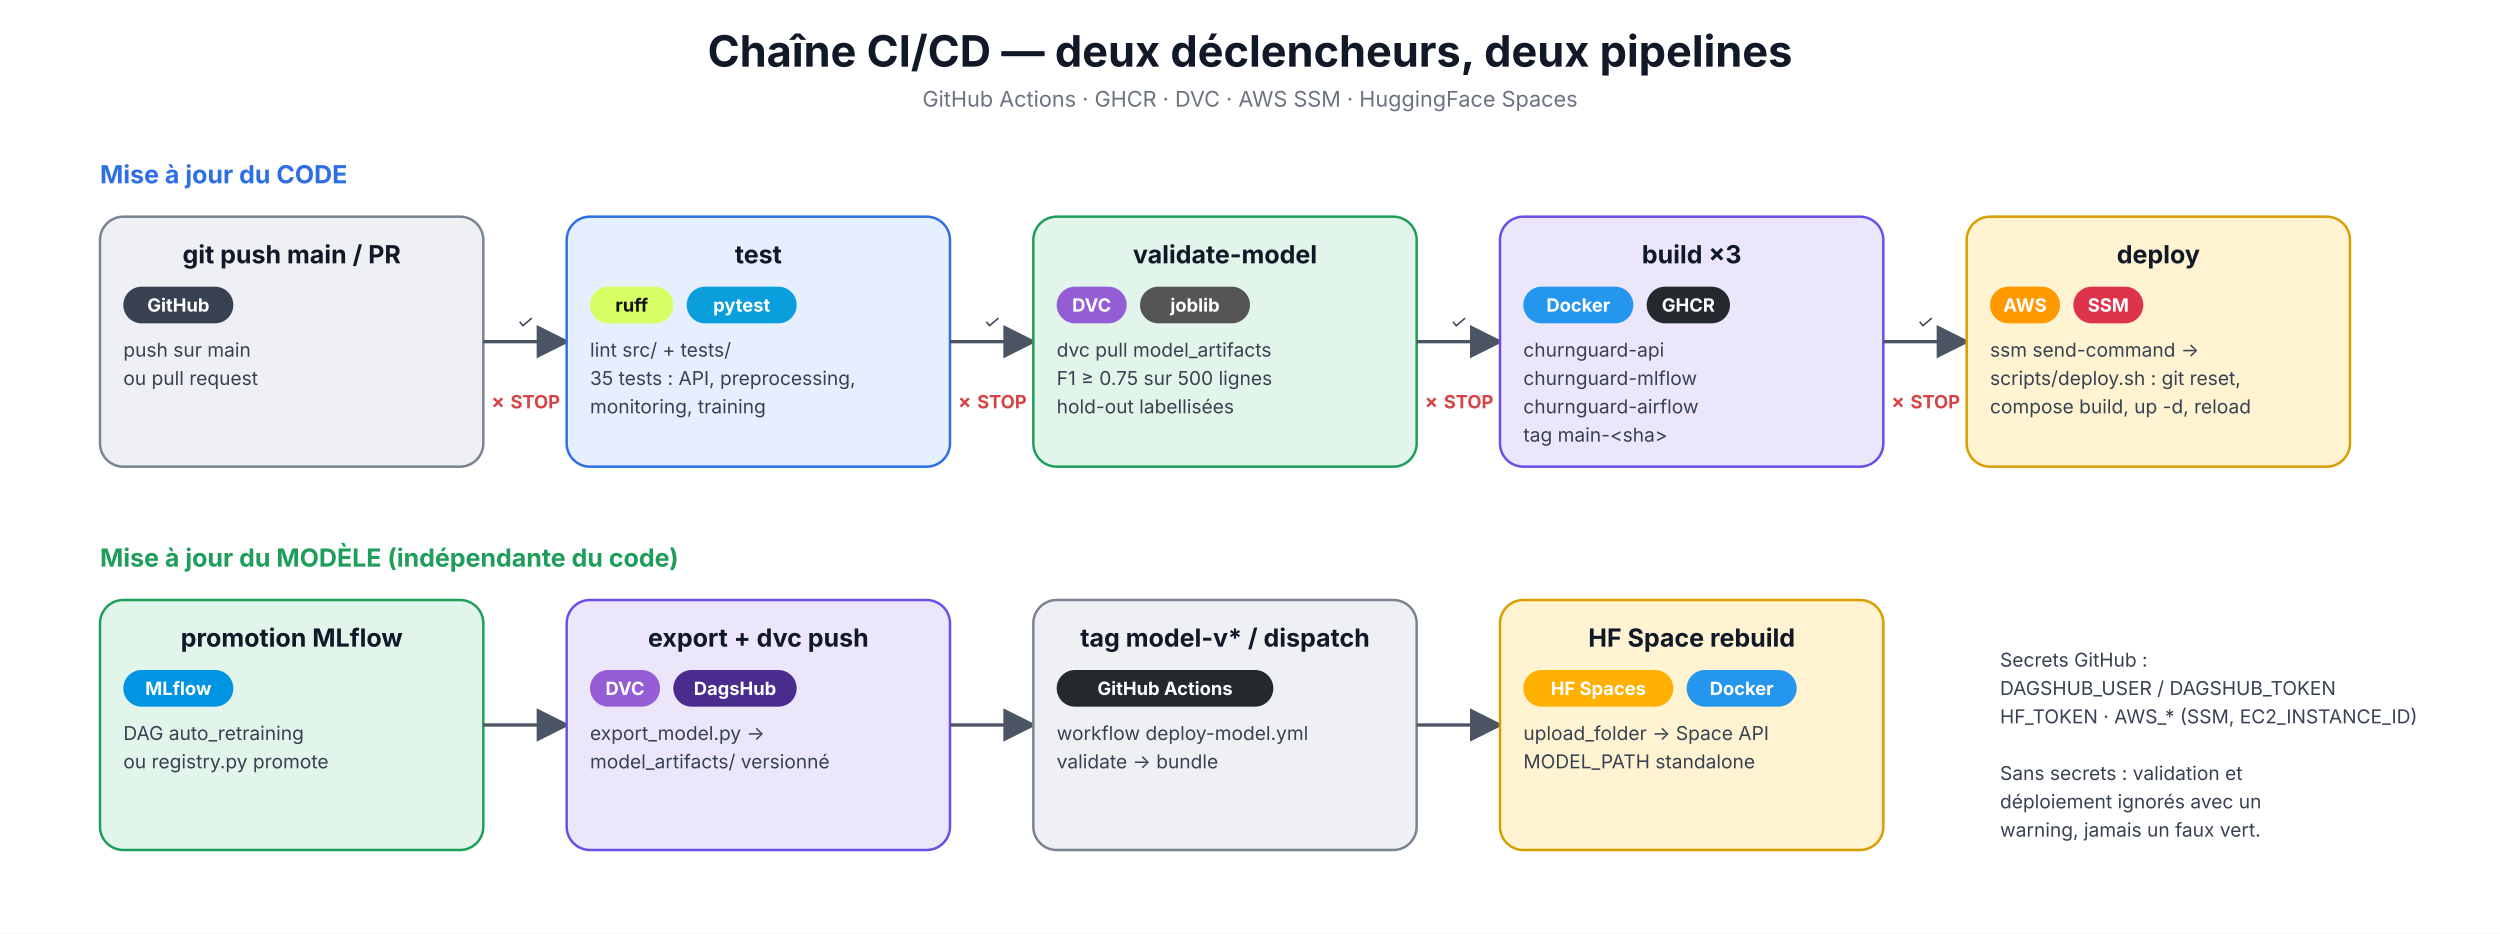
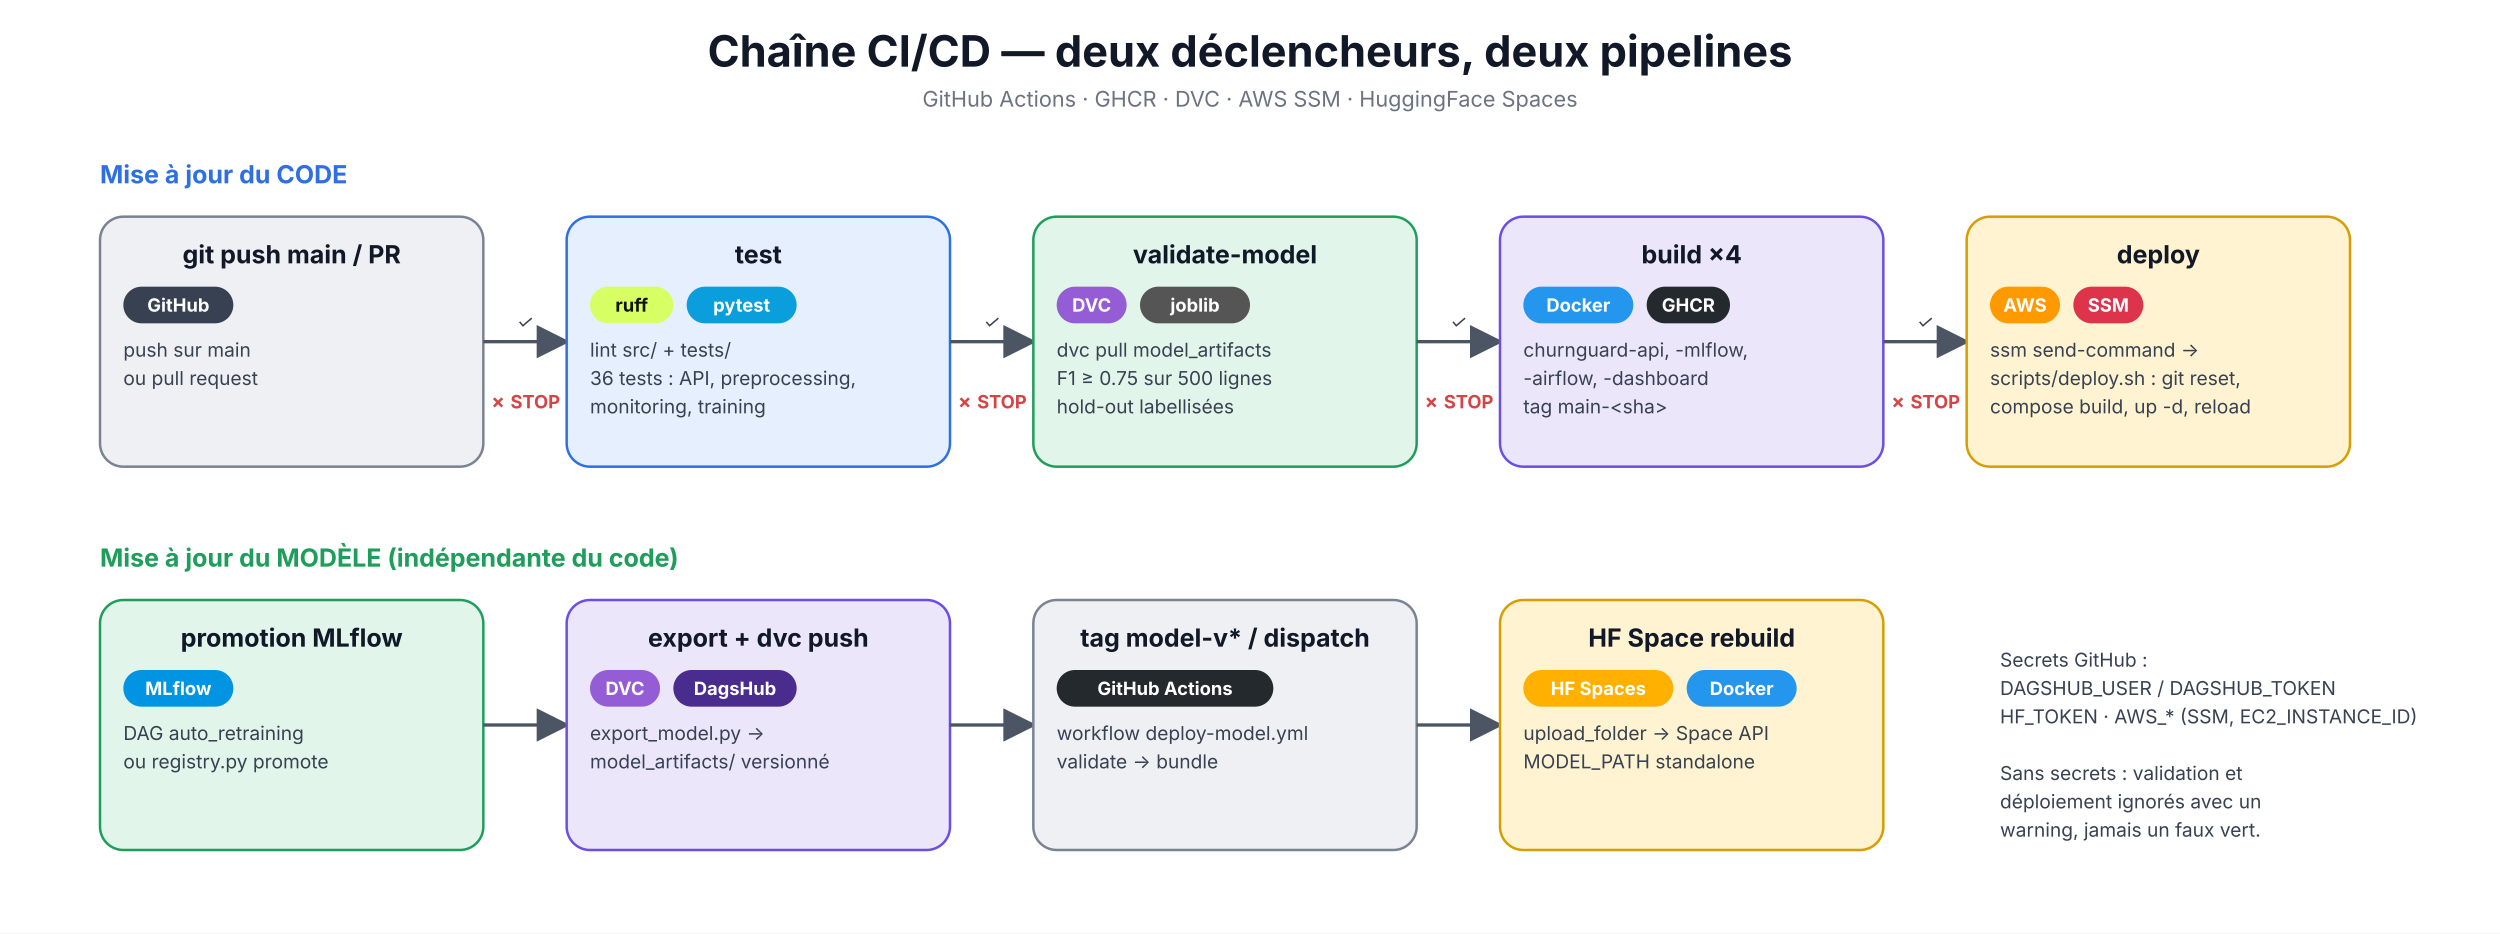
<svg xmlns="http://www.w3.org/2000/svg" width="1500" height="560" viewBox="0 0 1500 560">
  <defs>
    <marker id="arr" markerWidth="10" markerHeight="10" refX="9" refY="5" orient="auto" markerUnits="strokeWidth">
      <path d="M0,0 L10,5 L0,10 z" fill="#4B5563" />
    </marker>
  </defs>
  <rect width="1500" height="560" fill="#FFFFFF" />
  <text x="750.0" y="40" font-size="26" font-weight="bold" fill="#111827" text-anchor="middle" font-family="Inter, Segoe UI, Helvetica, Arial, sans-serif">Chaîne CI/CD — deux déclencheurs, deux pipelines</text>
  <text x="750.0" y="64" font-size="13" font-weight="normal" fill="#6B7280" text-anchor="middle" font-family="Inter, Segoe UI, Helvetica, Arial, sans-serif">GitHub Actions · GHCR · DVC · AWS SSM · HuggingFace Spaces</text>
  <text x="60" y="110" font-size="15" font-weight="bold" fill="#2F6FE4" text-anchor="start" font-family="Inter, Segoe UI, Helvetica, Arial, sans-serif">Mise à jour du CODE</text>
  <rect x="60" y="130" rx="14" ry="14" width="230" height="150" fill="#EEF0F3" stroke="#7A8391" stroke-width="1.5" />
  <text x="175.0" y="158" font-size="15" font-weight="bold" fill="#111827" text-anchor="middle" font-family="Inter, Segoe UI, Helvetica, Arial, sans-serif">git push main / PR</text>
  <rect x="74" y="172" rx="11" ry="11" width="66" height="22" fill="#374151" />
  <text x="107.0" y="187" font-size="11" font-weight="bold" fill="#fff" text-anchor="middle" font-family="Inter, Segoe UI, Helvetica, Arial, sans-serif">GitHub</text>
  <text x="74" y="214" font-size="11.5" font-weight="normal" fill="#374151" text-anchor="start" font-family="Inter, Segoe UI, Helvetica, Arial, sans-serif">push sur main</text>
  <text x="74" y="231" font-size="11.5" font-weight="normal" fill="#374151" text-anchor="start" font-family="Inter, Segoe UI, Helvetica, Arial, sans-serif">ou pull request</text>
  <line x1="290" y1="205.0" x2="340" y2="205.0" stroke="#4B5563" stroke-width="2" marker-end="url(#arr)" />
  <text x="315.0" y="197.0" font-size="11" font-weight="normal" fill="#374151" text-anchor="middle" font-family="Inter, Segoe UI, Helvetica, Arial, sans-serif" font-style="italic">✓</text>
  <text x="315" y="245.0" font-size="11" font-weight="bold" fill="#D64545" text-anchor="middle" font-family="Inter, Segoe UI, Helvetica, Arial, sans-serif">✗ STOP</text>
  <rect x="340" y="130" rx="14" ry="14" width="230" height="150" fill="#E6EFFD" stroke="#2F6FE4" stroke-width="1.5" />
  <text x="455.0" y="158" font-size="15" font-weight="bold" fill="#111827" text-anchor="middle" font-family="Inter, Segoe UI, Helvetica, Arial, sans-serif">test</text>
  <rect x="354" y="172" rx="11" ry="11" width="50" height="22" fill="#D7FF64" />
  <text x="379.0" y="187" font-size="11" font-weight="bold" fill="#111" text-anchor="middle" font-family="Inter, Segoe UI, Helvetica, Arial, sans-serif">ruff</text>
  <rect x="412" y="172" rx="11" ry="11" width="66" height="22" fill="#0A9EDC" />
  <text x="445.0" y="187" font-size="11" font-weight="bold" fill="#fff" text-anchor="middle" font-family="Inter, Segoe UI, Helvetica, Arial, sans-serif">pytest</text>
  <text x="354" y="214" font-size="11.5" font-weight="normal" fill="#374151" text-anchor="start" font-family="Inter, Segoe UI, Helvetica, Arial, sans-serif">lint src/ + tests/</text>
-   <text x="354" y="231" font-size="11.5" font-weight="normal" fill="#374151" text-anchor="start" font-family="Inter, Segoe UI, Helvetica, Arial, sans-serif">35 tests : API, preprocessing,</text>
+   <text x="354" y="231" font-size="11.5" font-weight="normal" fill="#374151" text-anchor="start" font-family="Inter, Segoe UI, Helvetica, Arial, sans-serif">36 tests : API, preprocessing,</text>
  <text x="354" y="248" font-size="11.5" font-weight="normal" fill="#374151" text-anchor="start" font-family="Inter, Segoe UI, Helvetica, Arial, sans-serif">monitoring, training</text>
  <line x1="570" y1="205.0" x2="620" y2="205.0" stroke="#4B5563" stroke-width="2" marker-end="url(#arr)" />
  <text x="595.0" y="197.0" font-size="11" font-weight="normal" fill="#374151" text-anchor="middle" font-family="Inter, Segoe UI, Helvetica, Arial, sans-serif" font-style="italic">✓</text>
  <text x="595" y="245.0" font-size="11" font-weight="bold" fill="#D64545" text-anchor="middle" font-family="Inter, Segoe UI, Helvetica, Arial, sans-serif">✗ STOP</text>
  <rect x="620" y="130" rx="14" ry="14" width="230" height="150" fill="#E2F5EA" stroke="#1E9E5A" stroke-width="1.5" />
  <text x="735.0" y="158" font-size="15" font-weight="bold" fill="#111827" text-anchor="middle" font-family="Inter, Segoe UI, Helvetica, Arial, sans-serif">validate-model</text>
  <rect x="634" y="172" rx="11" ry="11" width="42" height="22" fill="#945DD6" />
  <text x="655.0" y="187" font-size="11" font-weight="bold" fill="#fff" text-anchor="middle" font-family="Inter, Segoe UI, Helvetica, Arial, sans-serif">DVC</text>
  <rect x="684" y="172" rx="11" ry="11" width="66" height="22" fill="#555" />
  <text x="717.0" y="187" font-size="11" font-weight="bold" fill="#fff" text-anchor="middle" font-family="Inter, Segoe UI, Helvetica, Arial, sans-serif">joblib</text>
  <text x="634" y="214" font-size="11.5" font-weight="normal" fill="#374151" text-anchor="start" font-family="Inter, Segoe UI, Helvetica, Arial, sans-serif">dvc pull model_artifacts</text>
  <text x="634" y="231" font-size="11.5" font-weight="normal" fill="#374151" text-anchor="start" font-family="Inter, Segoe UI, Helvetica, Arial, sans-serif">F1 ≥ 0.75 sur 500 lignes</text>
  <text x="634" y="248" font-size="11.5" font-weight="normal" fill="#374151" text-anchor="start" font-family="Inter, Segoe UI, Helvetica, Arial, sans-serif">hold-out labellisées</text>
  <line x1="850" y1="205.0" x2="900" y2="205.0" stroke="#4B5563" stroke-width="2" marker-end="url(#arr)" />
  <text x="875.0" y="197.0" font-size="11" font-weight="normal" fill="#374151" text-anchor="middle" font-family="Inter, Segoe UI, Helvetica, Arial, sans-serif" font-style="italic">✓</text>
  <text x="875" y="245.0" font-size="11" font-weight="bold" fill="#D64545" text-anchor="middle" font-family="Inter, Segoe UI, Helvetica, Arial, sans-serif">✗ STOP</text>
  <rect x="900" y="130" rx="14" ry="14" width="230" height="150" fill="#ECE6FB" stroke="#6B4EE6" stroke-width="1.5" />
-   <text x="1015.0" y="158" font-size="15" font-weight="bold" fill="#111827" text-anchor="middle" font-family="Inter, Segoe UI, Helvetica, Arial, sans-serif">build ×3</text>
+   <text x="1015.0" y="158" font-size="15" font-weight="bold" fill="#111827" text-anchor="middle" font-family="Inter, Segoe UI, Helvetica, Arial, sans-serif">build ×4</text>
  <rect x="914" y="172" rx="11" ry="11" width="66" height="22" fill="#2496ED" />
  <text x="947.0" y="187" font-size="11" font-weight="bold" fill="#fff" text-anchor="middle" font-family="Inter, Segoe UI, Helvetica, Arial, sans-serif">Docker</text>
  <rect x="988" y="172" rx="11" ry="11" width="50" height="22" fill="#24292E" />
  <text x="1013.0" y="187" font-size="11" font-weight="bold" fill="#fff" text-anchor="middle" font-family="Inter, Segoe UI, Helvetica, Arial, sans-serif">GHCR</text>
-   <text x="914" y="214" font-size="11.5" font-weight="normal" fill="#374151" text-anchor="start" font-family="Inter, Segoe UI, Helvetica, Arial, sans-serif">churnguard-api</text>
-   <text x="914" y="231" font-size="11.5" font-weight="normal" fill="#374151" text-anchor="start" font-family="Inter, Segoe UI, Helvetica, Arial, sans-serif">churnguard-mlflow</text>
-   <text x="914" y="248" font-size="11.5" font-weight="normal" fill="#374151" text-anchor="start" font-family="Inter, Segoe UI, Helvetica, Arial, sans-serif">churnguard-airflow</text>
-   <text x="914" y="265" font-size="11.5" font-weight="normal" fill="#374151" text-anchor="start" font-family="Inter, Segoe UI, Helvetica, Arial, sans-serif">tag main-&lt;sha&gt;</text>
+   <text x="914" y="214" font-size="11.5" font-weight="normal" fill="#374151" text-anchor="start" font-family="Inter, Segoe UI, Helvetica, Arial, sans-serif">churnguard-api, -mlflow,</text>
+   <text x="914" y="231" font-size="11.5" font-weight="normal" fill="#374151" text-anchor="start" font-family="Inter, Segoe UI, Helvetica, Arial, sans-serif">-airflow, -dashboard</text>
+   <text x="914" y="248" font-size="11.5" font-weight="normal" fill="#374151" text-anchor="start" font-family="Inter, Segoe UI, Helvetica, Arial, sans-serif">tag main-&lt;sha&gt;</text>
  <line x1="1130" y1="205.0" x2="1180" y2="205.0" stroke="#4B5563" stroke-width="2" marker-end="url(#arr)" />
  <text x="1155.0" y="197.0" font-size="11" font-weight="normal" fill="#374151" text-anchor="middle" font-family="Inter, Segoe UI, Helvetica, Arial, sans-serif" font-style="italic">✓</text>
  <text x="1155" y="245.0" font-size="11" font-weight="bold" fill="#D64545" text-anchor="middle" font-family="Inter, Segoe UI, Helvetica, Arial, sans-serif">✗ STOP</text>
  <rect x="1180" y="130" rx="14" ry="14" width="230" height="150" fill="#FFF3D1" stroke="#D69E00" stroke-width="1.5" />
  <text x="1295.0" y="158" font-size="15" font-weight="bold" fill="#111827" text-anchor="middle" font-family="Inter, Segoe UI, Helvetica, Arial, sans-serif">deploy</text>
  <rect x="1194" y="172" rx="11" ry="11" width="42" height="22" fill="#FF9900" />
  <text x="1215.0" y="187" font-size="11" font-weight="bold" fill="#fff" text-anchor="middle" font-family="Inter, Segoe UI, Helvetica, Arial, sans-serif">AWS</text>
  <rect x="1244" y="172" rx="11" ry="11" width="42" height="22" fill="#DD344C" />
  <text x="1265.0" y="187" font-size="11" font-weight="bold" fill="#fff" text-anchor="middle" font-family="Inter, Segoe UI, Helvetica, Arial, sans-serif">SSM</text>
  <text x="1194" y="214" font-size="11.5" font-weight="normal" fill="#374151" text-anchor="start" font-family="Inter, Segoe UI, Helvetica, Arial, sans-serif">ssm send-command →</text>
  <text x="1194" y="231" font-size="11.5" font-weight="normal" fill="#374151" text-anchor="start" font-family="Inter, Segoe UI, Helvetica, Arial, sans-serif">scripts/deploy.sh : git reset,</text>
  <text x="1194" y="248" font-size="11.5" font-weight="normal" fill="#374151" text-anchor="start" font-family="Inter, Segoe UI, Helvetica, Arial, sans-serif">compose build, up -d, reload</text>
  <text x="60" y="340" font-size="15" font-weight="bold" fill="#1E9E5A" text-anchor="start" font-family="Inter, Segoe UI, Helvetica, Arial, sans-serif">Mise à jour du MODÈLE (indépendante du code)</text>
  <rect x="60" y="360" rx="14" ry="14" width="230" height="150" fill="#E2F5EA" stroke="#1E9E5A" stroke-width="1.5" />
  <text x="175.0" y="388" font-size="15" font-weight="bold" fill="#111827" text-anchor="middle" font-family="Inter, Segoe UI, Helvetica, Arial, sans-serif">promotion MLflow</text>
  <rect x="74" y="402" rx="11" ry="11" width="66" height="22" fill="#0194E2" />
  <text x="107.0" y="417" font-size="11" font-weight="bold" fill="#fff" text-anchor="middle" font-family="Inter, Segoe UI, Helvetica, Arial, sans-serif">MLflow</text>
  <text x="74" y="444" font-size="11.5" font-weight="normal" fill="#374151" text-anchor="start" font-family="Inter, Segoe UI, Helvetica, Arial, sans-serif">DAG auto_retraining</text>
  <text x="74" y="461" font-size="11.5" font-weight="normal" fill="#374151" text-anchor="start" font-family="Inter, Segoe UI, Helvetica, Arial, sans-serif">ou registry.py promote</text>
  <line x1="290" y1="435.0" x2="340" y2="435.0" stroke="#4B5563" stroke-width="2" marker-end="url(#arr)" />
  <rect x="340" y="360" rx="14" ry="14" width="230" height="150" fill="#ECE6FB" stroke="#6B4EE6" stroke-width="1.5" />
  <text x="455.0" y="388" font-size="15" font-weight="bold" fill="#111827" text-anchor="middle" font-family="Inter, Segoe UI, Helvetica, Arial, sans-serif">export + dvc push</text>
  <rect x="354" y="402" rx="11" ry="11" width="42" height="22" fill="#945DD6" />
  <text x="375.0" y="417" font-size="11" font-weight="bold" fill="#fff" text-anchor="middle" font-family="Inter, Segoe UI, Helvetica, Arial, sans-serif">DVC</text>
  <rect x="404" y="402" rx="11" ry="11" width="74" height="22" fill="#4A2C8F" />
  <text x="441.0" y="417" font-size="11" font-weight="bold" fill="#fff" text-anchor="middle" font-family="Inter, Segoe UI, Helvetica, Arial, sans-serif">DagsHub</text>
  <text x="354" y="444" font-size="11.5" font-weight="normal" fill="#374151" text-anchor="start" font-family="Inter, Segoe UI, Helvetica, Arial, sans-serif">export_model.py →</text>
  <text x="354" y="461" font-size="11.5" font-weight="normal" fill="#374151" text-anchor="start" font-family="Inter, Segoe UI, Helvetica, Arial, sans-serif">model_artifacts/ versionné</text>
  <line x1="570" y1="435.0" x2="620" y2="435.0" stroke="#4B5563" stroke-width="2" marker-end="url(#arr)" />
  <rect x="620" y="360" rx="14" ry="14" width="230" height="150" fill="#EEF0F3" stroke="#7A8391" stroke-width="1.5" />
  <text x="735.0" y="388" font-size="15" font-weight="bold" fill="#111827" text-anchor="middle" font-family="Inter, Segoe UI, Helvetica, Arial, sans-serif">tag model-v* / dispatch</text>
  <rect x="634" y="402" rx="11" ry="11" width="130" height="22" fill="#24292E" />
  <text x="699.0" y="417" font-size="11" font-weight="bold" fill="#fff" text-anchor="middle" font-family="Inter, Segoe UI, Helvetica, Arial, sans-serif">GitHub Actions</text>
  <text x="634" y="444" font-size="11.5" font-weight="normal" fill="#374151" text-anchor="start" font-family="Inter, Segoe UI, Helvetica, Arial, sans-serif">workflow deploy-model.yml</text>
  <text x="634" y="461" font-size="11.5" font-weight="normal" fill="#374151" text-anchor="start" font-family="Inter, Segoe UI, Helvetica, Arial, sans-serif">validate → bundle</text>
  <line x1="850" y1="435.0" x2="900" y2="435.0" stroke="#4B5563" stroke-width="2" marker-end="url(#arr)" />
  <rect x="900" y="360" rx="14" ry="14" width="230" height="150" fill="#FFF3D1" stroke="#D69E00" stroke-width="1.5" />
  <text x="1015.0" y="388" font-size="15" font-weight="bold" fill="#111827" text-anchor="middle" font-family="Inter, Segoe UI, Helvetica, Arial, sans-serif">HF Space rebuild</text>
  <rect x="914" y="402" rx="11" ry="11" width="90" height="22" fill="#FFB000" />
  <text x="959.0" y="417" font-size="11" font-weight="bold" fill="#fff" text-anchor="middle" font-family="Inter, Segoe UI, Helvetica, Arial, sans-serif">HF Spaces</text>
  <rect x="1012" y="402" rx="11" ry="11" width="66" height="22" fill="#2496ED" />
  <text x="1045.0" y="417" font-size="11" font-weight="bold" fill="#fff" text-anchor="middle" font-family="Inter, Segoe UI, Helvetica, Arial, sans-serif">Docker</text>
  <text x="914" y="444" font-size="11.5" font-weight="normal" fill="#374151" text-anchor="start" font-family="Inter, Segoe UI, Helvetica, Arial, sans-serif">upload_folder → Space API</text>
  <text x="914" y="461" font-size="11.5" font-weight="normal" fill="#374151" text-anchor="start" font-family="Inter, Segoe UI, Helvetica, Arial, sans-serif">MODEL_PATH standalone</text>
  <text x="1200" y="400" font-size="11.5" font-weight="normal" fill="#374151" text-anchor="start" font-family="Inter, Segoe UI, Helvetica, Arial, sans-serif">Secrets GitHub :</text>
  <text x="1200" y="417" font-size="11.5" font-weight="normal" fill="#374151" text-anchor="start" font-family="Inter, Segoe UI, Helvetica, Arial, sans-serif">DAGSHUB_USER / DAGSHUB_TOKEN</text>
  <text x="1200" y="434" font-size="11.5" font-weight="normal" fill="#374151" text-anchor="start" font-family="Inter, Segoe UI, Helvetica, Arial, sans-serif">HF_TOKEN · AWS_* (SSM, EC2_INSTANCE_ID)</text>
  <text x="1200" y="451" font-size="11.5" font-weight="normal" fill="#374151" text-anchor="start" font-family="Inter, Segoe UI, Helvetica, Arial, sans-serif" />
  <text x="1200" y="468" font-size="11.5" font-weight="normal" fill="#374151" text-anchor="start" font-family="Inter, Segoe UI, Helvetica, Arial, sans-serif">Sans secrets : validation et</text>
  <text x="1200" y="485" font-size="11.5" font-weight="normal" fill="#374151" text-anchor="start" font-family="Inter, Segoe UI, Helvetica, Arial, sans-serif">déploiement ignorés avec un</text>
  <text x="1200" y="502" font-size="11.5" font-weight="normal" fill="#374151" text-anchor="start" font-family="Inter, Segoe UI, Helvetica, Arial, sans-serif">warning, jamais un faux vert.</text>
</svg>
